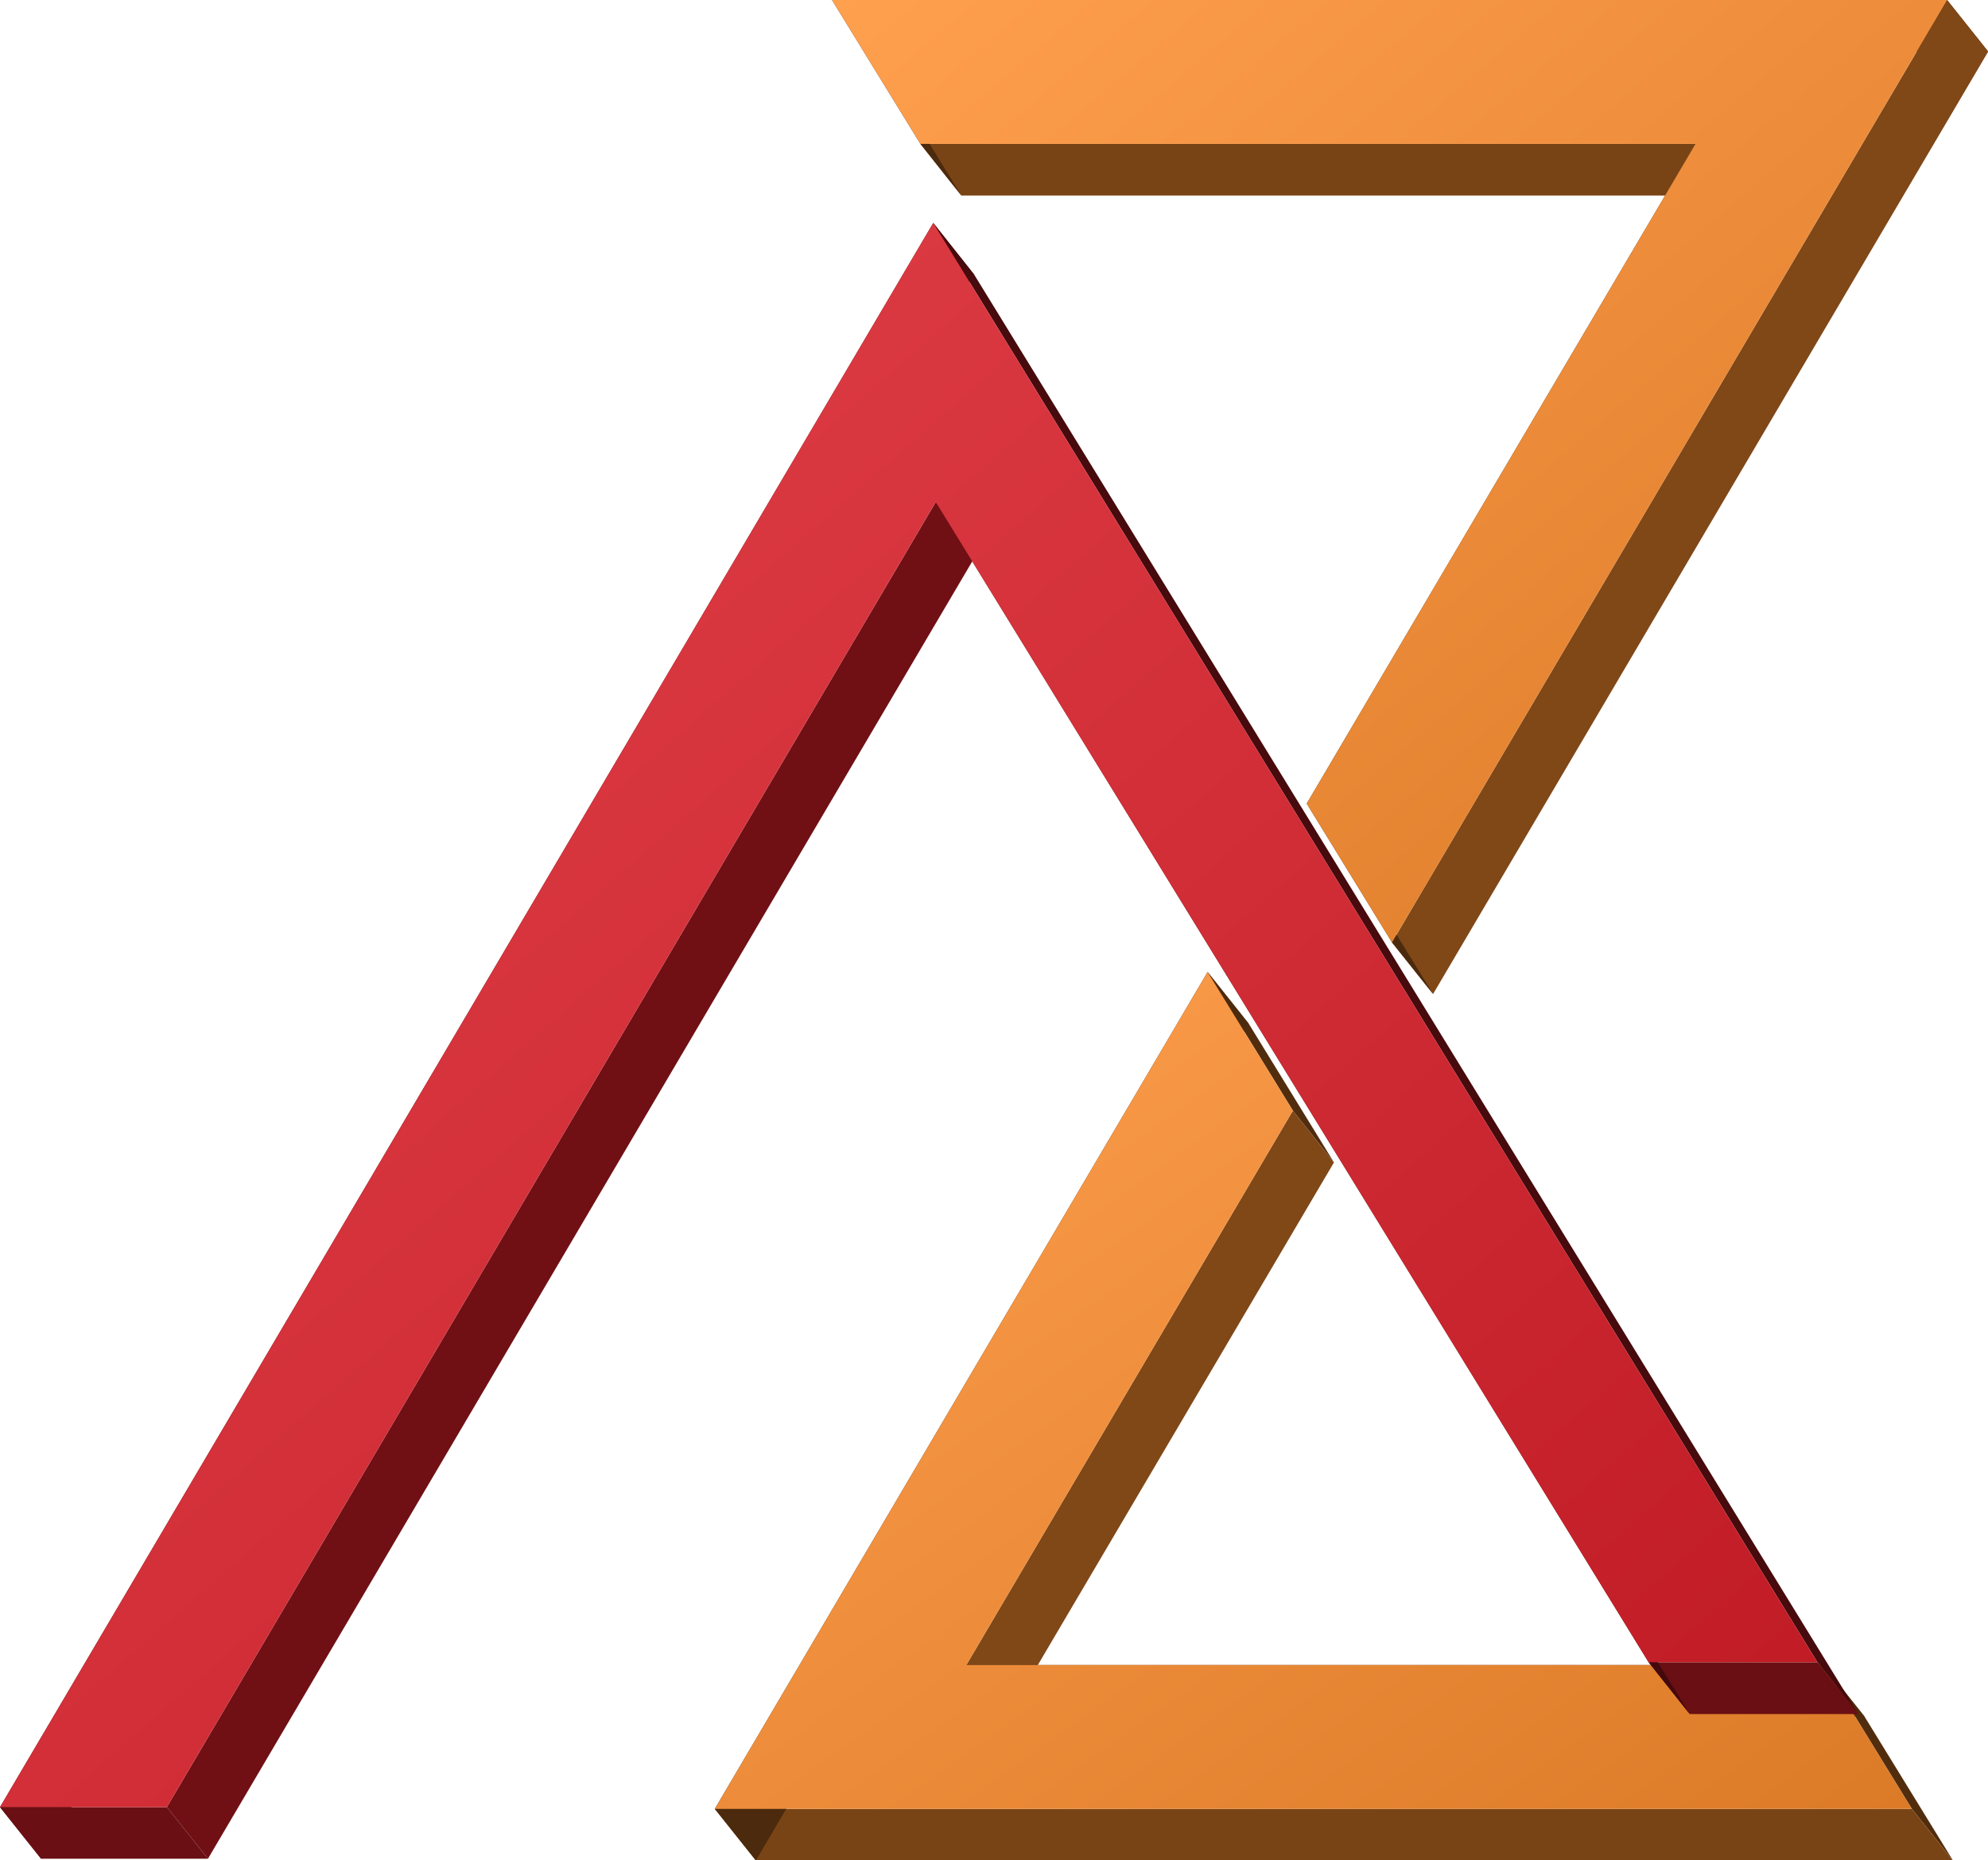
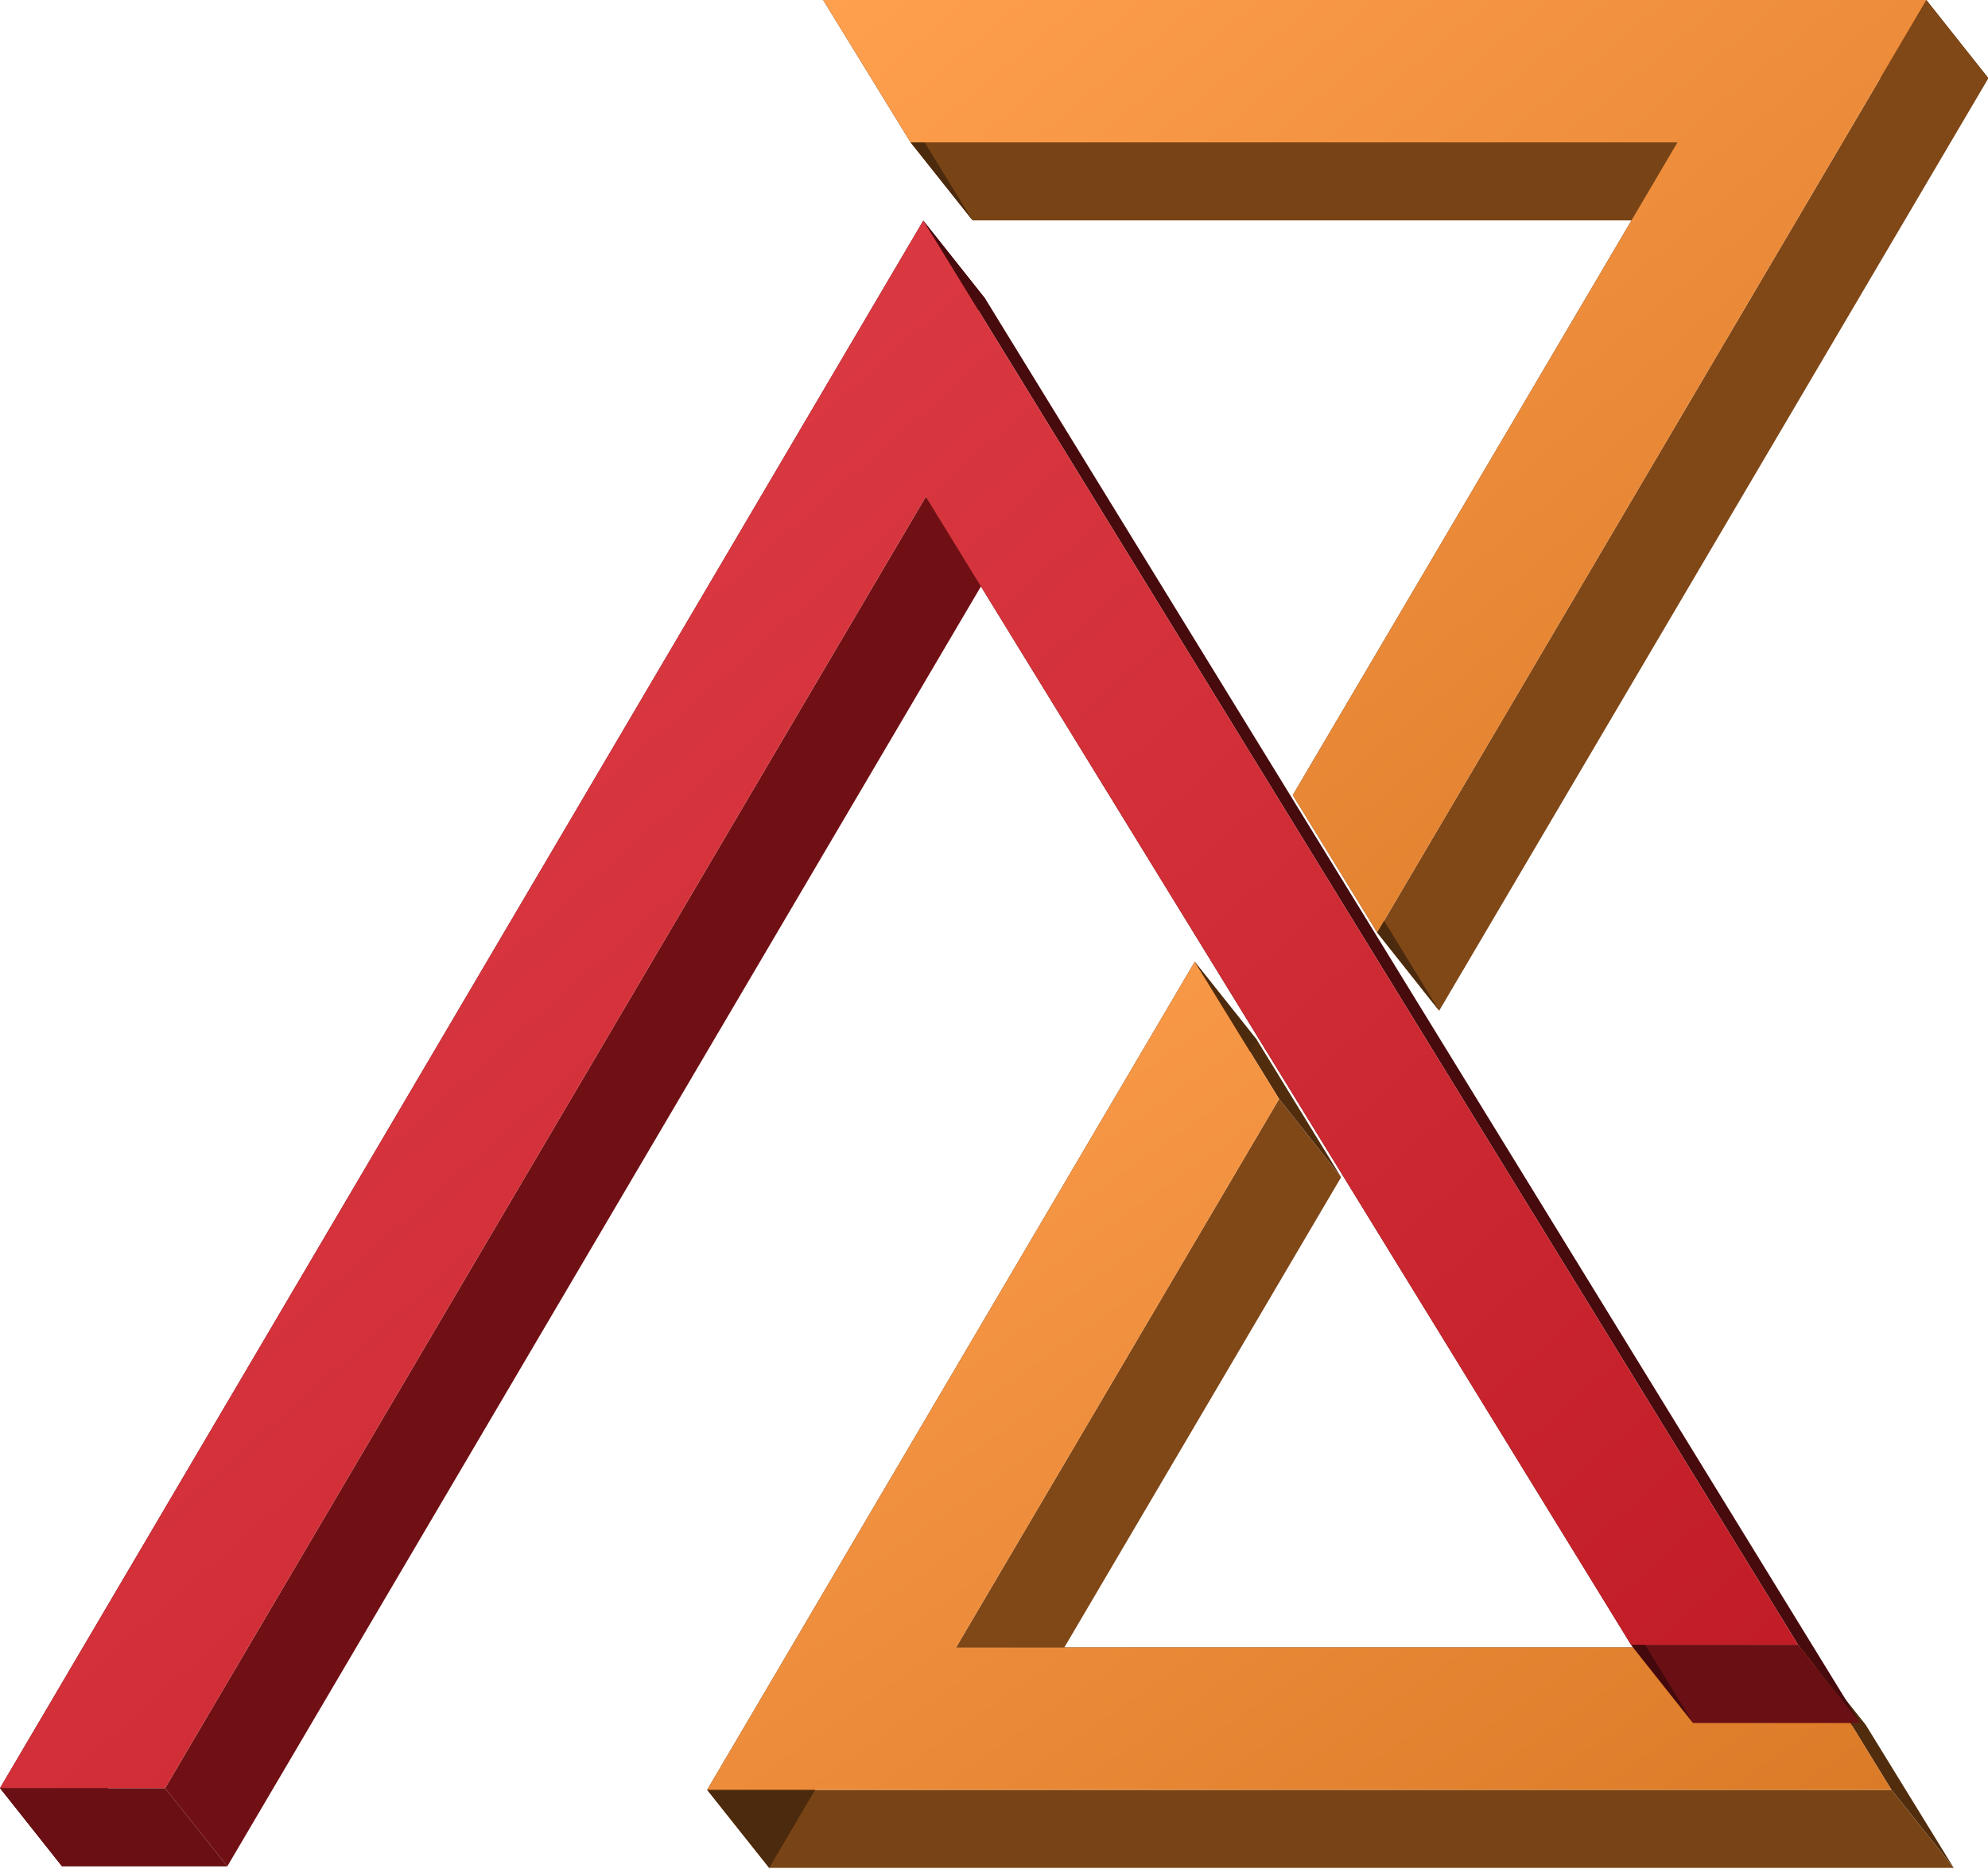
- <svg xmlns="http://www.w3.org/2000/svg" viewBox="0 0 1021 955" role="img" aria-label="AZ Printing &amp; Signs">
+ <svg xmlns="http://www.w3.org/2000/svg" viewBox="0 0 1032 970" role="img" aria-label="AZ Printing &amp; Signs">
  <defs>
    <linearGradient id="gA" x1="0" y1="0" x2="1" y2="1">
      <stop offset="0" stop-color="#E4434C" />
      <stop offset="1" stop-color="#C01B24" />
    </linearGradient>
    <linearGradient id="gZ" x1="0" y1="0" x2="1" y2="1">
      <stop offset="0" stop-color="#FFA04F" />
      <stop offset="1" stop-color="#DB7A27" />
    </linearGradient>
  </defs>
  <g>
-     <path fill="#4C2A0D" d="M427.3 0.0 L1000.0 0.0 L1021.1 26.5 L448.4 26.5Z" />
-     <path fill="#804717" d="M1000.0 0.0 L714.9 484.0 L736.0 510.5 L1021.1 26.5Z" />
-     <path fill="#4C2A0D" d="M714.9 484.0 L671.1 412.7 L692.2 439.3 L736.0 510.5Z" />
-     <path fill="#4C2A0D" d="M671.1 412.7 L870.8 73.9 L891.8 100.4 L692.2 439.3Z" />
-     <path fill="#794415" d="M870.8 73.9 L472.7 73.9 L493.7 100.4 L891.8 100.4Z" />
-     <path fill="#4C2A0D" d="M472.7 73.9 L427.3 0.0 L448.4 26.5 L493.7 100.4Z" />
-     <path fill="#512D0E" d="M620.2 499.2 L664.0 570.4 L685.1 597.0 L641.3 525.7Z" />
-     <path fill="#804717" d="M664.0 570.4 L496.3 855.1 L517.4 881.6 L685.1 597.0Z" />
-     <path fill="#4C2A0D" d="M496.3 855.1 L936.5 855.1 L957.6 881.6 L517.4 881.6Z" />
-     <path fill="#512D0E" d="M936.5 855.1 L981.9 929.0 L1003.0 955.5 L957.6 881.6Z" />
-     <path fill="#794415" d="M981.9 929.0 L367.1 929.0 L388.2 955.5 L1003.0 955.5Z" />
-     <path fill="#4C2A0D" d="M367.1 929.0 L620.2 499.2 L641.3 525.7 L388.2 955.5Z" />
+     <path fill="#4C2A0D" d="M427.3 0.0 L1000.0 0.0 L1032.2 40.6 L459.5 40.6Z" />
+     <path fill="#804717" d="M1000.0 0.0 L714.9 484.0 L747.1 524.6 L1032.2 40.6Z" />
+     <path fill="#4C2A0D" d="M714.9 484.0 L671.1 412.7 L703.4 453.3 L747.1 524.6Z" />
+     <path fill="#4C2A0D" d="M671.1 412.7 L870.8 73.9 L903.0 114.4 L703.4 453.3Z" />
+     <path fill="#794415" d="M870.8 73.9 L472.7 73.9 L504.9 114.4 L903.0 114.4Z" />
+     <path fill="#4C2A0D" d="M472.7 73.9 L427.3 0.0 L459.5 40.6 L504.9 114.4Z" />
+     <path fill="#512D0E" d="M620.2 499.2 L664.0 570.4 L696.2 611.0 L652.5 539.8Z" />
+     <path fill="#804717" d="M664.0 570.4 L496.3 855.1 L528.6 895.7 L696.2 611.0Z" />
+     <path fill="#4C2A0D" d="M496.3 855.1 L936.5 855.1 L968.8 895.7 L528.6 895.7Z" />
+     <path fill="#512D0E" d="M936.5 855.1 L981.9 929.0 L1014.2 969.5 L968.8 895.7Z" />
+     <path fill="#794415" d="M981.9 929.0 L367.1 929.0 L399.3 969.5 L1014.2 969.5Z" />
+     <path fill="#4C2A0D" d="M367.1 929.0 L620.2 499.2 L652.5 539.8 L399.3 969.5Z" />
    <path fill="url(#gZ)" d="M427.3 0.0 L1000.0 0.0 L714.9 484.0 L671.1 412.7 L870.8 73.9 L472.7 73.9Z" />
    <path fill="url(#gZ)" d="M620.2 499.2 L664.0 570.4 L496.3 855.1 L936.5 855.1 L981.9 929.0 L367.1 929.0Z" />
-     <path fill="#43090C" d="M0.0 928.1 L479.3 114.5 L500.3 141.0 L21.1 954.6Z" />
-     <path fill="#470A0D" d="M479.3 114.5 L933.4 853.7 L954.5 880.3 L500.3 141.0Z" />
-     <path fill="#6A0F13" d="M933.4 853.7 L846.7 853.7 L867.8 880.3 L954.5 880.3Z" />
-     <path fill="#43090C" d="M846.7 853.7 L480.6 257.8 L501.7 284.3 L867.8 880.3Z" />
-     <path fill="#701015" d="M480.6 257.8 L85.7 928.1 L106.8 954.6 L501.7 284.3Z" />
-     <path fill="#6A0F13" d="M85.7 928.1 L0.0 928.1 L21.1 954.6 L106.8 954.6Z" />
+     <path fill="#43090C" d="M0.0 928.1 L479.3 114.5 L511.5 155.1 L32.2 968.7Z" />
+     <path fill="#470A0D" d="M479.3 114.5 L933.4 853.7 L965.6 894.3 L511.5 155.1Z" />
+     <path fill="#6A0F13" d="M933.4 853.7 L846.7 853.7 L878.9 894.3 L965.6 894.3Z" />
+     <path fill="#43090C" d="M846.7 853.7 L480.6 257.8 L512.8 298.3 L878.9 894.3Z" />
+     <path fill="#701015" d="M480.6 257.8 L85.7 928.1 L118.0 968.7 L512.8 298.3Z" />
+     <path fill="#6A0F13" d="M85.7 928.1 L0.0 928.1 L32.2 968.7 L118.0 968.7Z" />
    <path fill="url(#gA)" d="M0.0 928.1 L479.3 114.5 L933.4 853.7 L846.7 853.7 L480.6 257.8 L85.7 928.1Z" />
  </g>
</svg>
